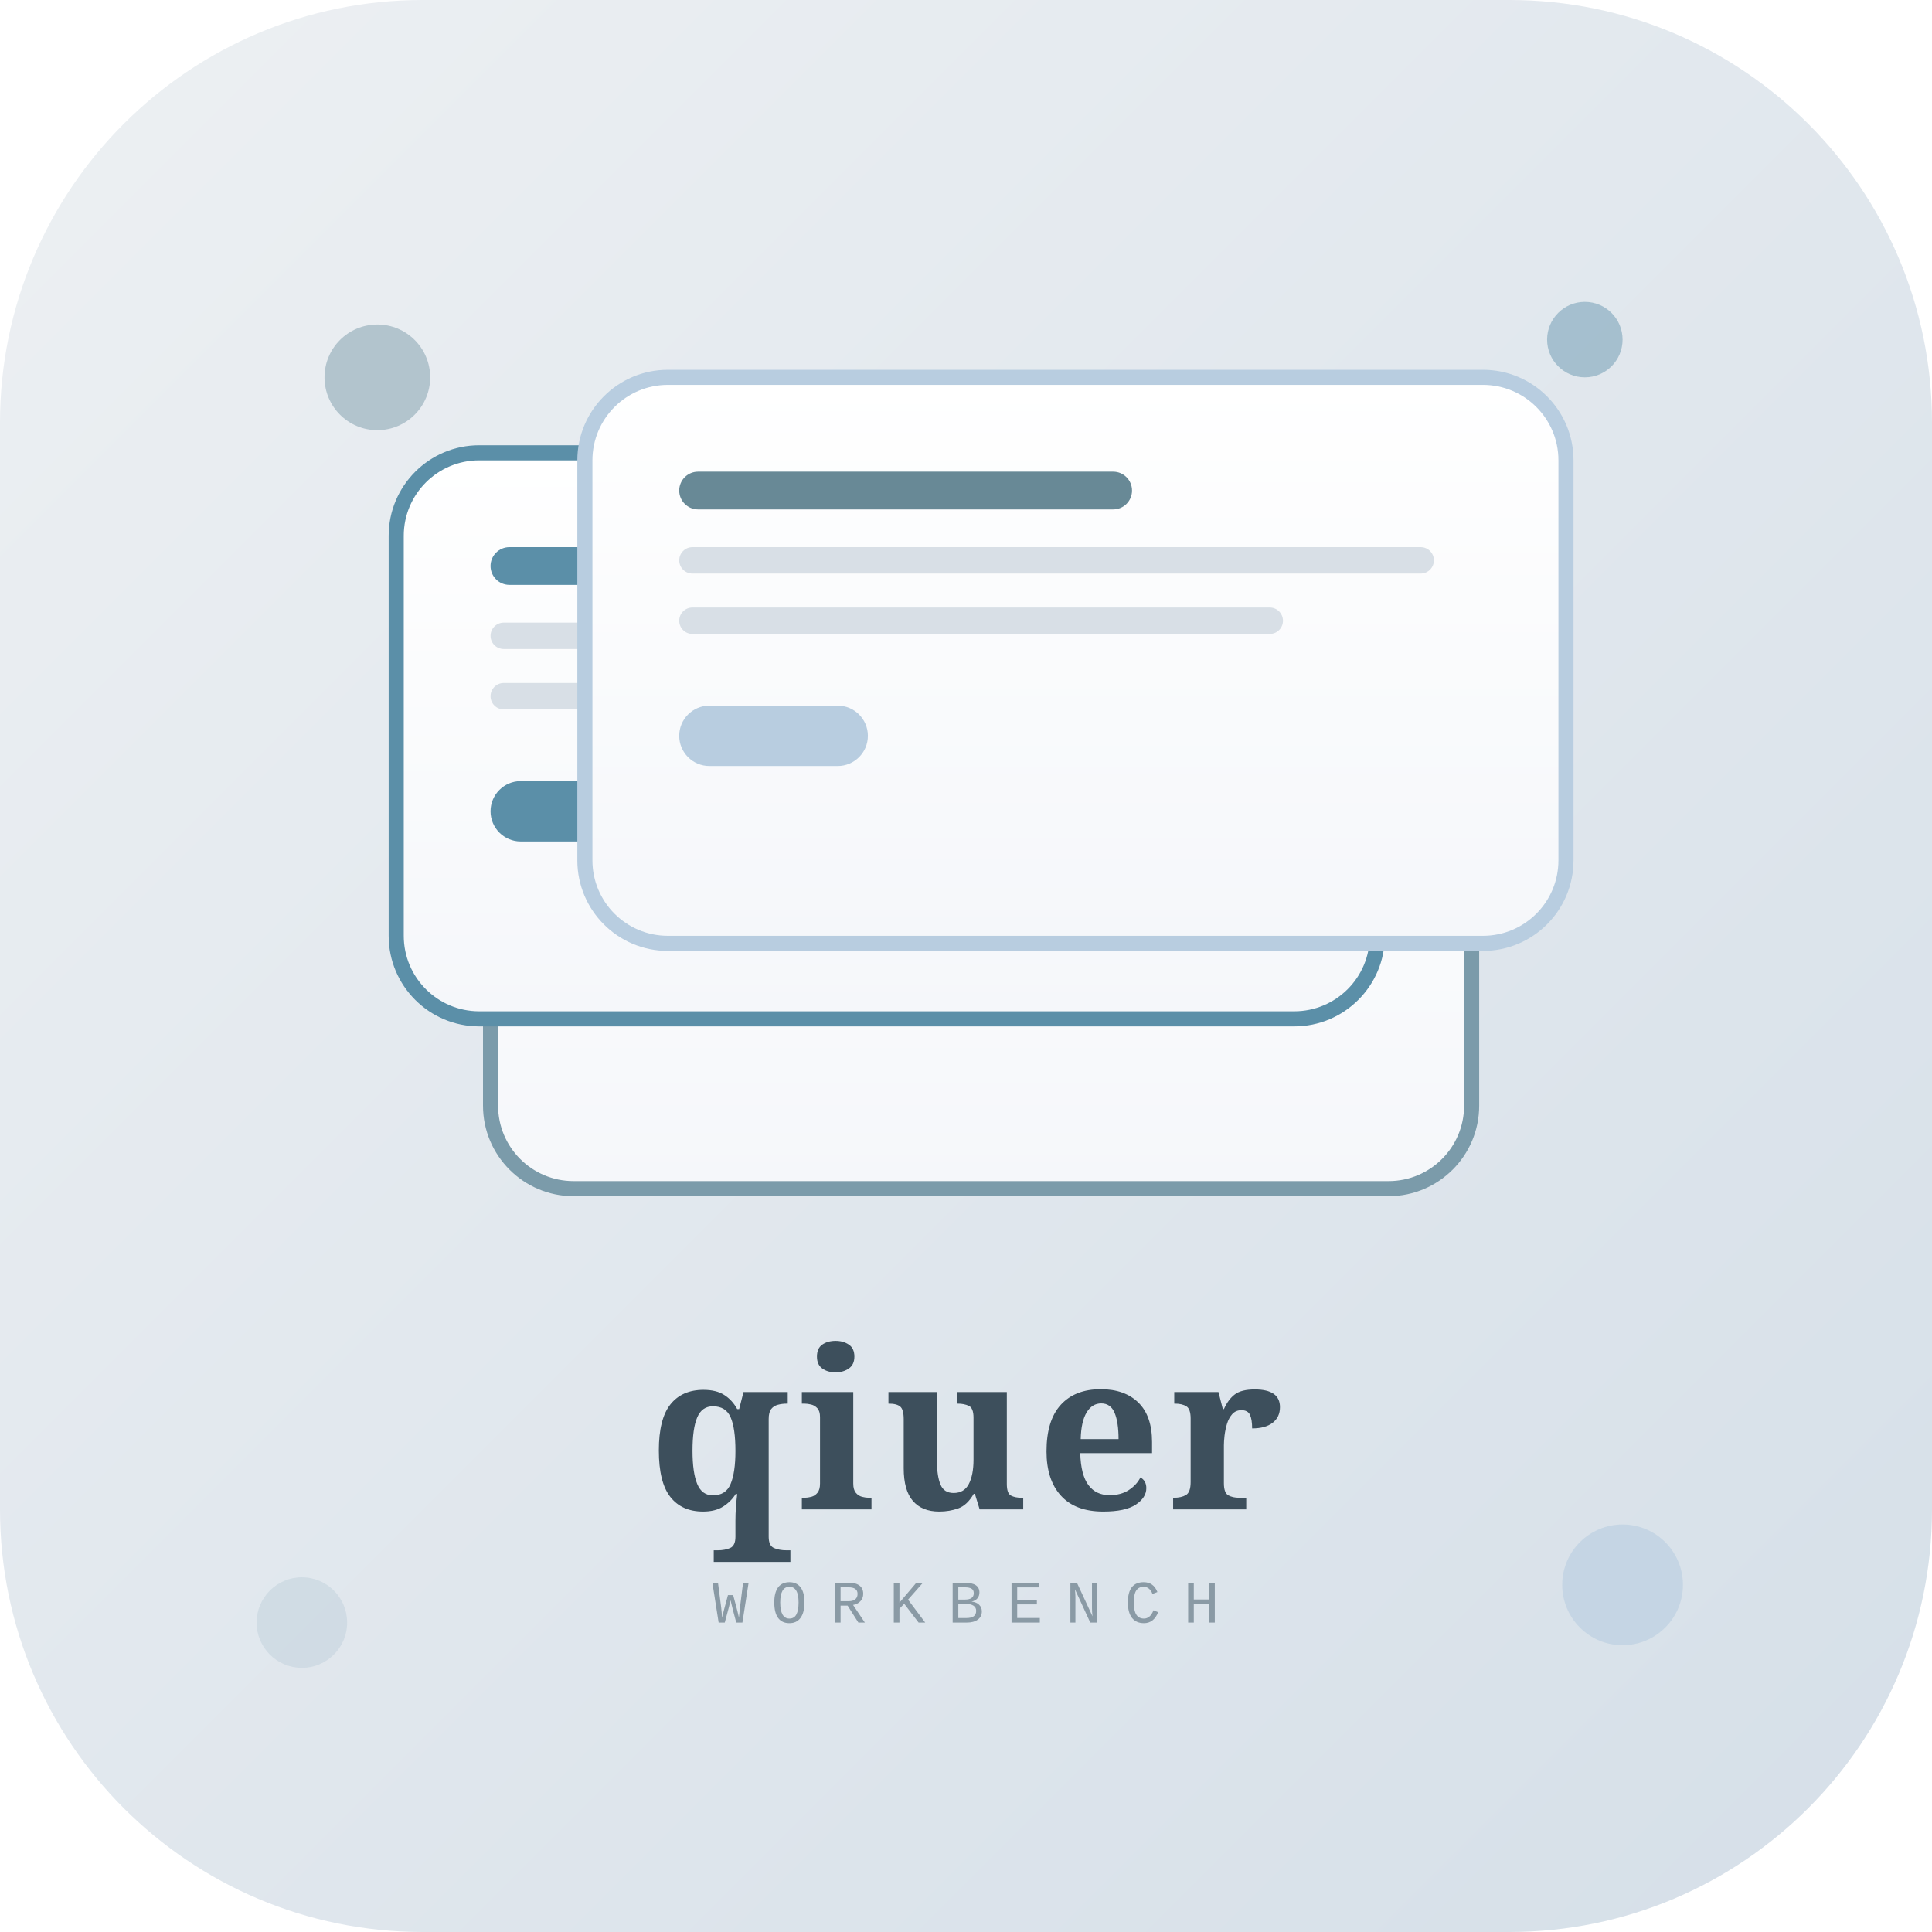
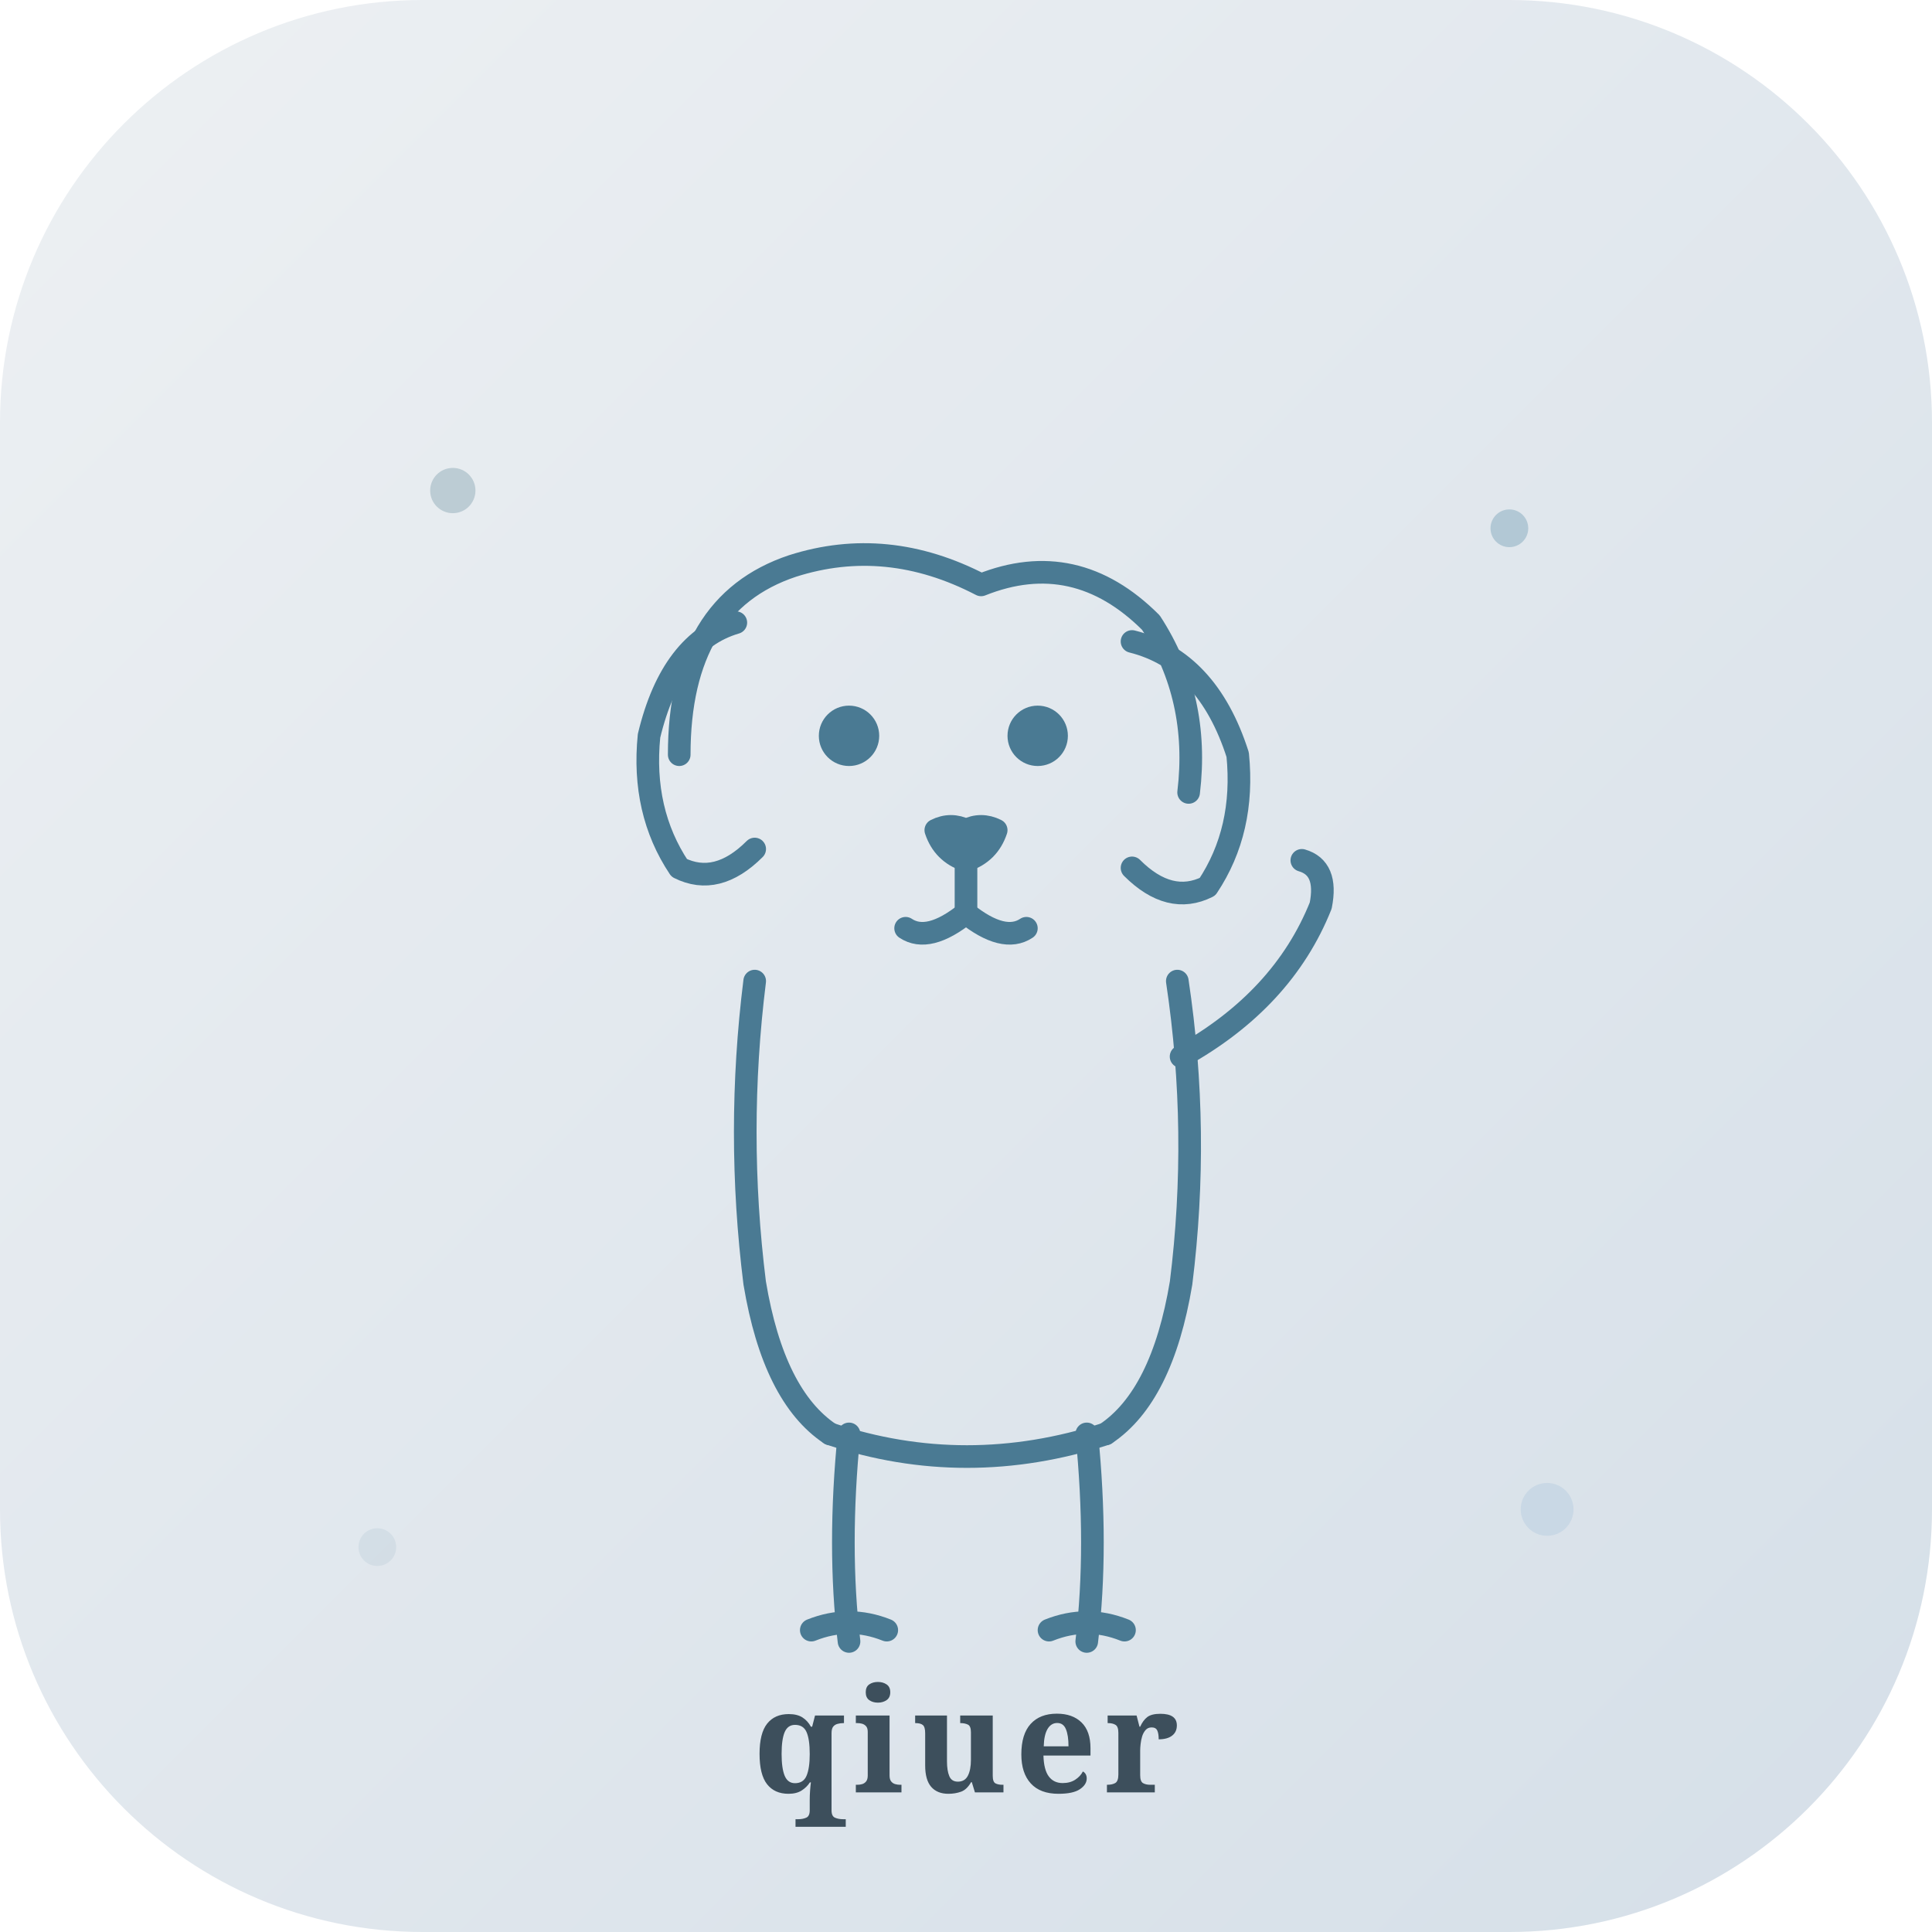
<svg xmlns="http://www.w3.org/2000/svg" width="512" height="512" viewBox="0 0 512 512">
  <defs>
    <linearGradient id="bg" x1="0%" y1="0%" x2="100%" y2="100%">
      <stop offset="0%" stop-color="#EDF0F3" />
      <stop offset="100%" stop-color="#D5DFE8" />
    </linearGradient>
-     <linearGradient id="card1" x1="0%" y1="0%" x2="0%" y2="100%">
-       <stop offset="0%" stop-color="#FFFFFF" />
-       <stop offset="100%" stop-color="#F5F7FA" />
-     </linearGradient>
  </defs>
  <rect width="512" height="512" rx="112" fill="url(#bg)" />
-   <circle cx="100" cy="100" r="14" fill="#7B9BAA" opacity="0.5" />
-   <circle cx="420" cy="90" r="10" fill="#5B8FA8" opacity="0.45" />
-   <circle cx="430" cy="420" r="16" fill="#B8CDE0" opacity="0.6" />
-   <circle cx="80" cy="430" r="12" fill="#C5D4DE" opacity="0.6" />
-   <rect x="130" y="165" width="260" height="150" rx="22" fill="url(#card1)" stroke="#7B9BAA" stroke-width="4" />
-   <rect x="155" y="190" width="120" height="10" rx="5" fill="#7B9BAA" />
-   <rect x="155" y="210" width="200" height="7" rx="3.5" fill="#D8DFE6" />
-   <rect x="155" y="226" width="180" height="7" rx="3.5" fill="#D8DFE6" />
-   <rect x="155" y="252" width="50" height="16" rx="8" fill="#7B9BAA" />
-   <rect x="105" y="120" width="260" height="150" rx="22" fill="url(#card1)" stroke="#5B8FA8" stroke-width="4" />
-   <rect x="130" y="145" width="120" height="10" rx="5" fill="#5B8FA8" />
-   <rect x="130" y="165" width="200" height="7" rx="3.5" fill="#D8DFE6" />
-   <rect x="130" y="181" width="170" height="7" rx="3.5" fill="#D8DFE6" />
-   <rect x="130" y="207" width="50" height="16" rx="8" fill="#5B8FA8" />
-   <rect x="155" y="100" width="260" height="150" rx="22" fill="url(#card1)" stroke="#B8CDE0" stroke-width="4" />
-   <rect x="180" y="125" width="120" height="10" rx="5" fill="#688996" />
-   <rect x="180" y="145" width="200" height="7" rx="3.5" fill="#D8DFE6" />
-   <rect x="180" y="161" width="160" height="7" rx="3.5" fill="#D8DFE6" />
-   <rect x="180" y="187" width="50" height="16" rx="8" fill="#B8CDE0" />
-   <text x="256" y="400" font-family="Georgia, serif" font-size="58" font-weight="700" fill="#3D4F5C" text-anchor="middle" letter-spacing="2">qiuer</text>
-   <text x="256" y="430" font-family="Courier New, monospace" font-size="16" fill="#8A9AA5" text-anchor="middle" letter-spacing="6">WORKBENCH</text>
+   <g fill="none" stroke="#4A7A93" stroke-width="6" stroke-linecap="round" stroke-linejoin="round">
+     <path d="M 180 200 Q 180 160, 210 150 Q 235 142, 260 155 Q 285 145, 305 165 Q 318 185, 315 210" />
+     <path d="M 195 165 Q 178 170, 172 195 Q 170 215, 180 230 Q 190 235, 200 225" />
+     <path d="M 300 170 Q 320 175, 328 200 Q 330 220, 320 235 Q 310 240, 300 230" />
+     <circle cx="225" cy="195" r="5" fill="#4A7A93" />
+     <circle cx="275" cy="195" r="5" fill="#4A7A93" />
+     <path d="M 248 220 Q 252 218, 256 220 Q 260 218, 264 220 Q 262 226, 256 228 Q 250 226, 248 220 Z" fill="#4A7A93" />
+     <path d="M 256 230 L 256 242" />
+     <path d="M 256 242 Q 246 250, 240 246" />
+     <path d="M 256 242 Q 266 250, 272 246" />
+     <path d="M 200 260 Q 195 300, 200 340 Q 205 370, 220 380" />
+     <path d="M 312 260 Q 318 300, 313 340 Q 308 370, 293 380" />
+     <path d="M 220 380 Q 256 392, 293 380" />
+     <path d="M 225 380 Q 222 410, 225 435" />
+     <path d="M 288 380 Q 291 410, 288 435" />
+     <path d="M 215 432 Q 225 428, 235 432" />
+     <path d="M 278 432 Q 288 428, 298 432" />
+     <path d="M 313 280 Q 340 265, 350 240 Q 352 230, 345 228" />
+   </g>
+   <circle cx="120" cy="130" r="6" fill="#7B9BAA" opacity="0.4" />
+   <circle cx="400" cy="140" r="5" fill="#5B8FA8" opacity="0.35" />
+   <circle cx="410" cy="400" r="7" fill="#B8CDE0" opacity="0.5" />
+   <circle cx="100" cy="410" r="5" fill="#C5D4DE" opacity="0.5" />
+   <text x="256" y="475" font-family="Georgia, serif" font-size="38" font-weight="700" fill="#3D4F5C" text-anchor="middle" letter-spacing="2">qiuer</text>
</svg>
